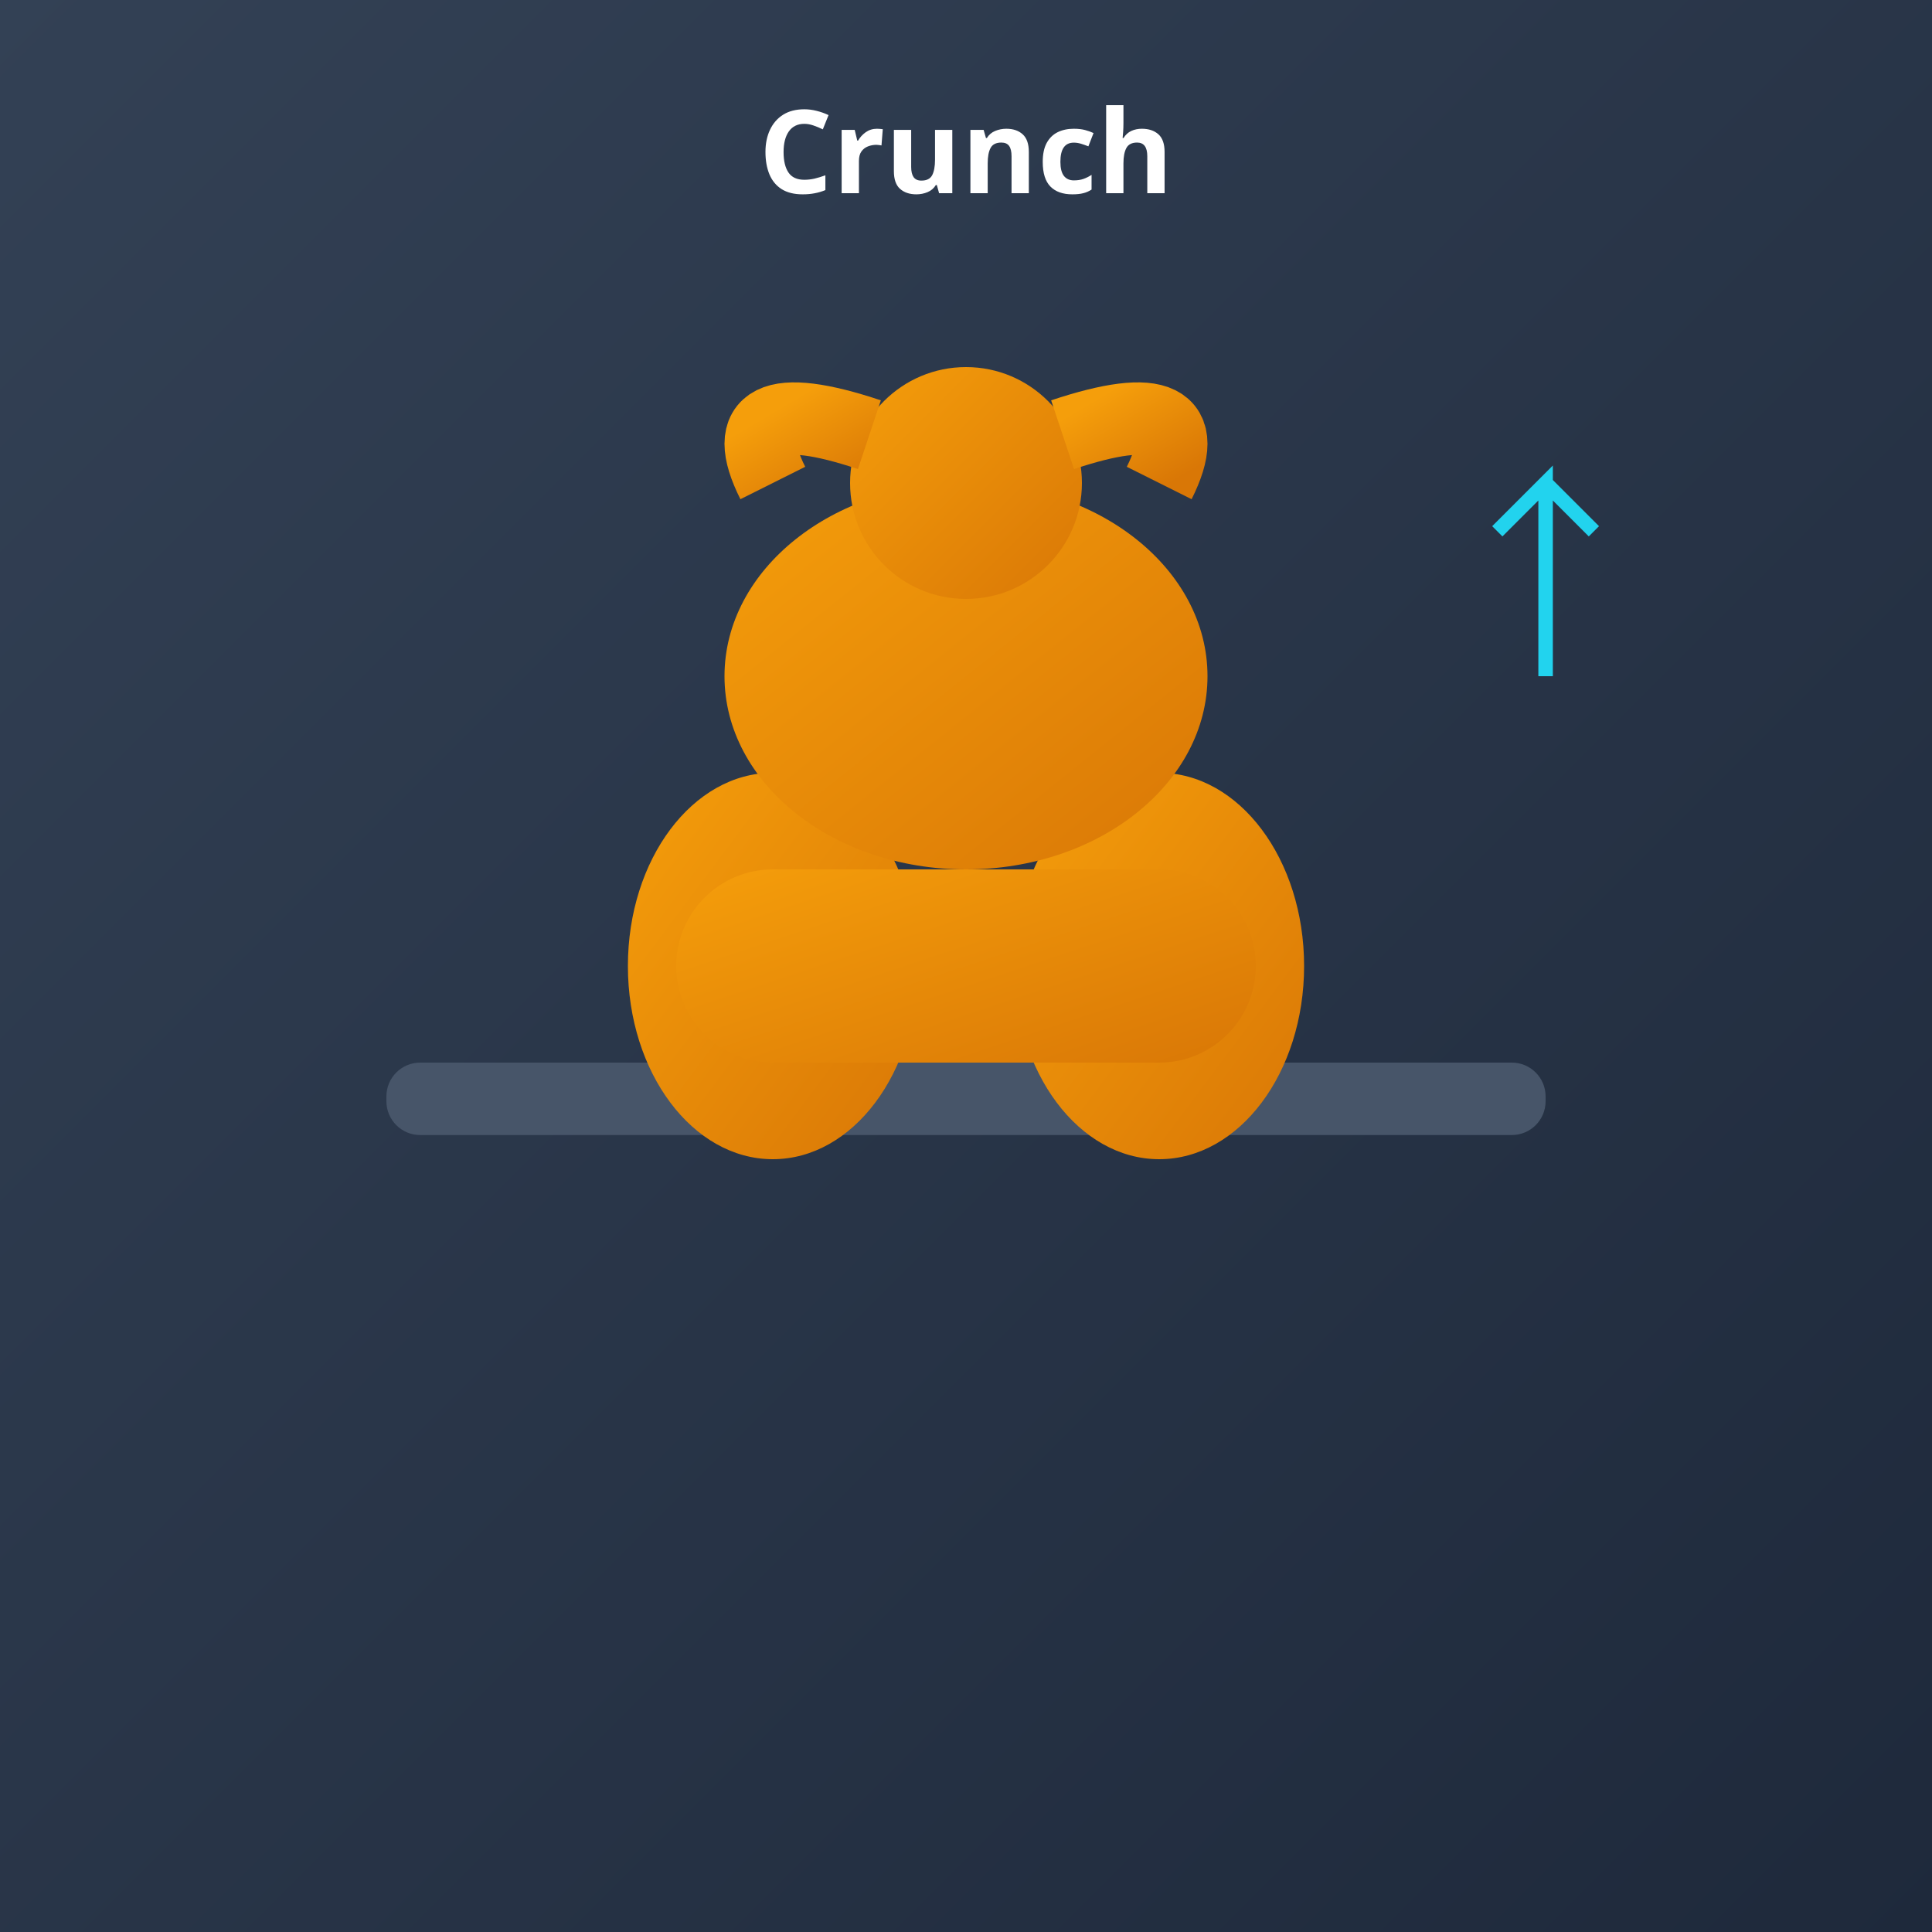
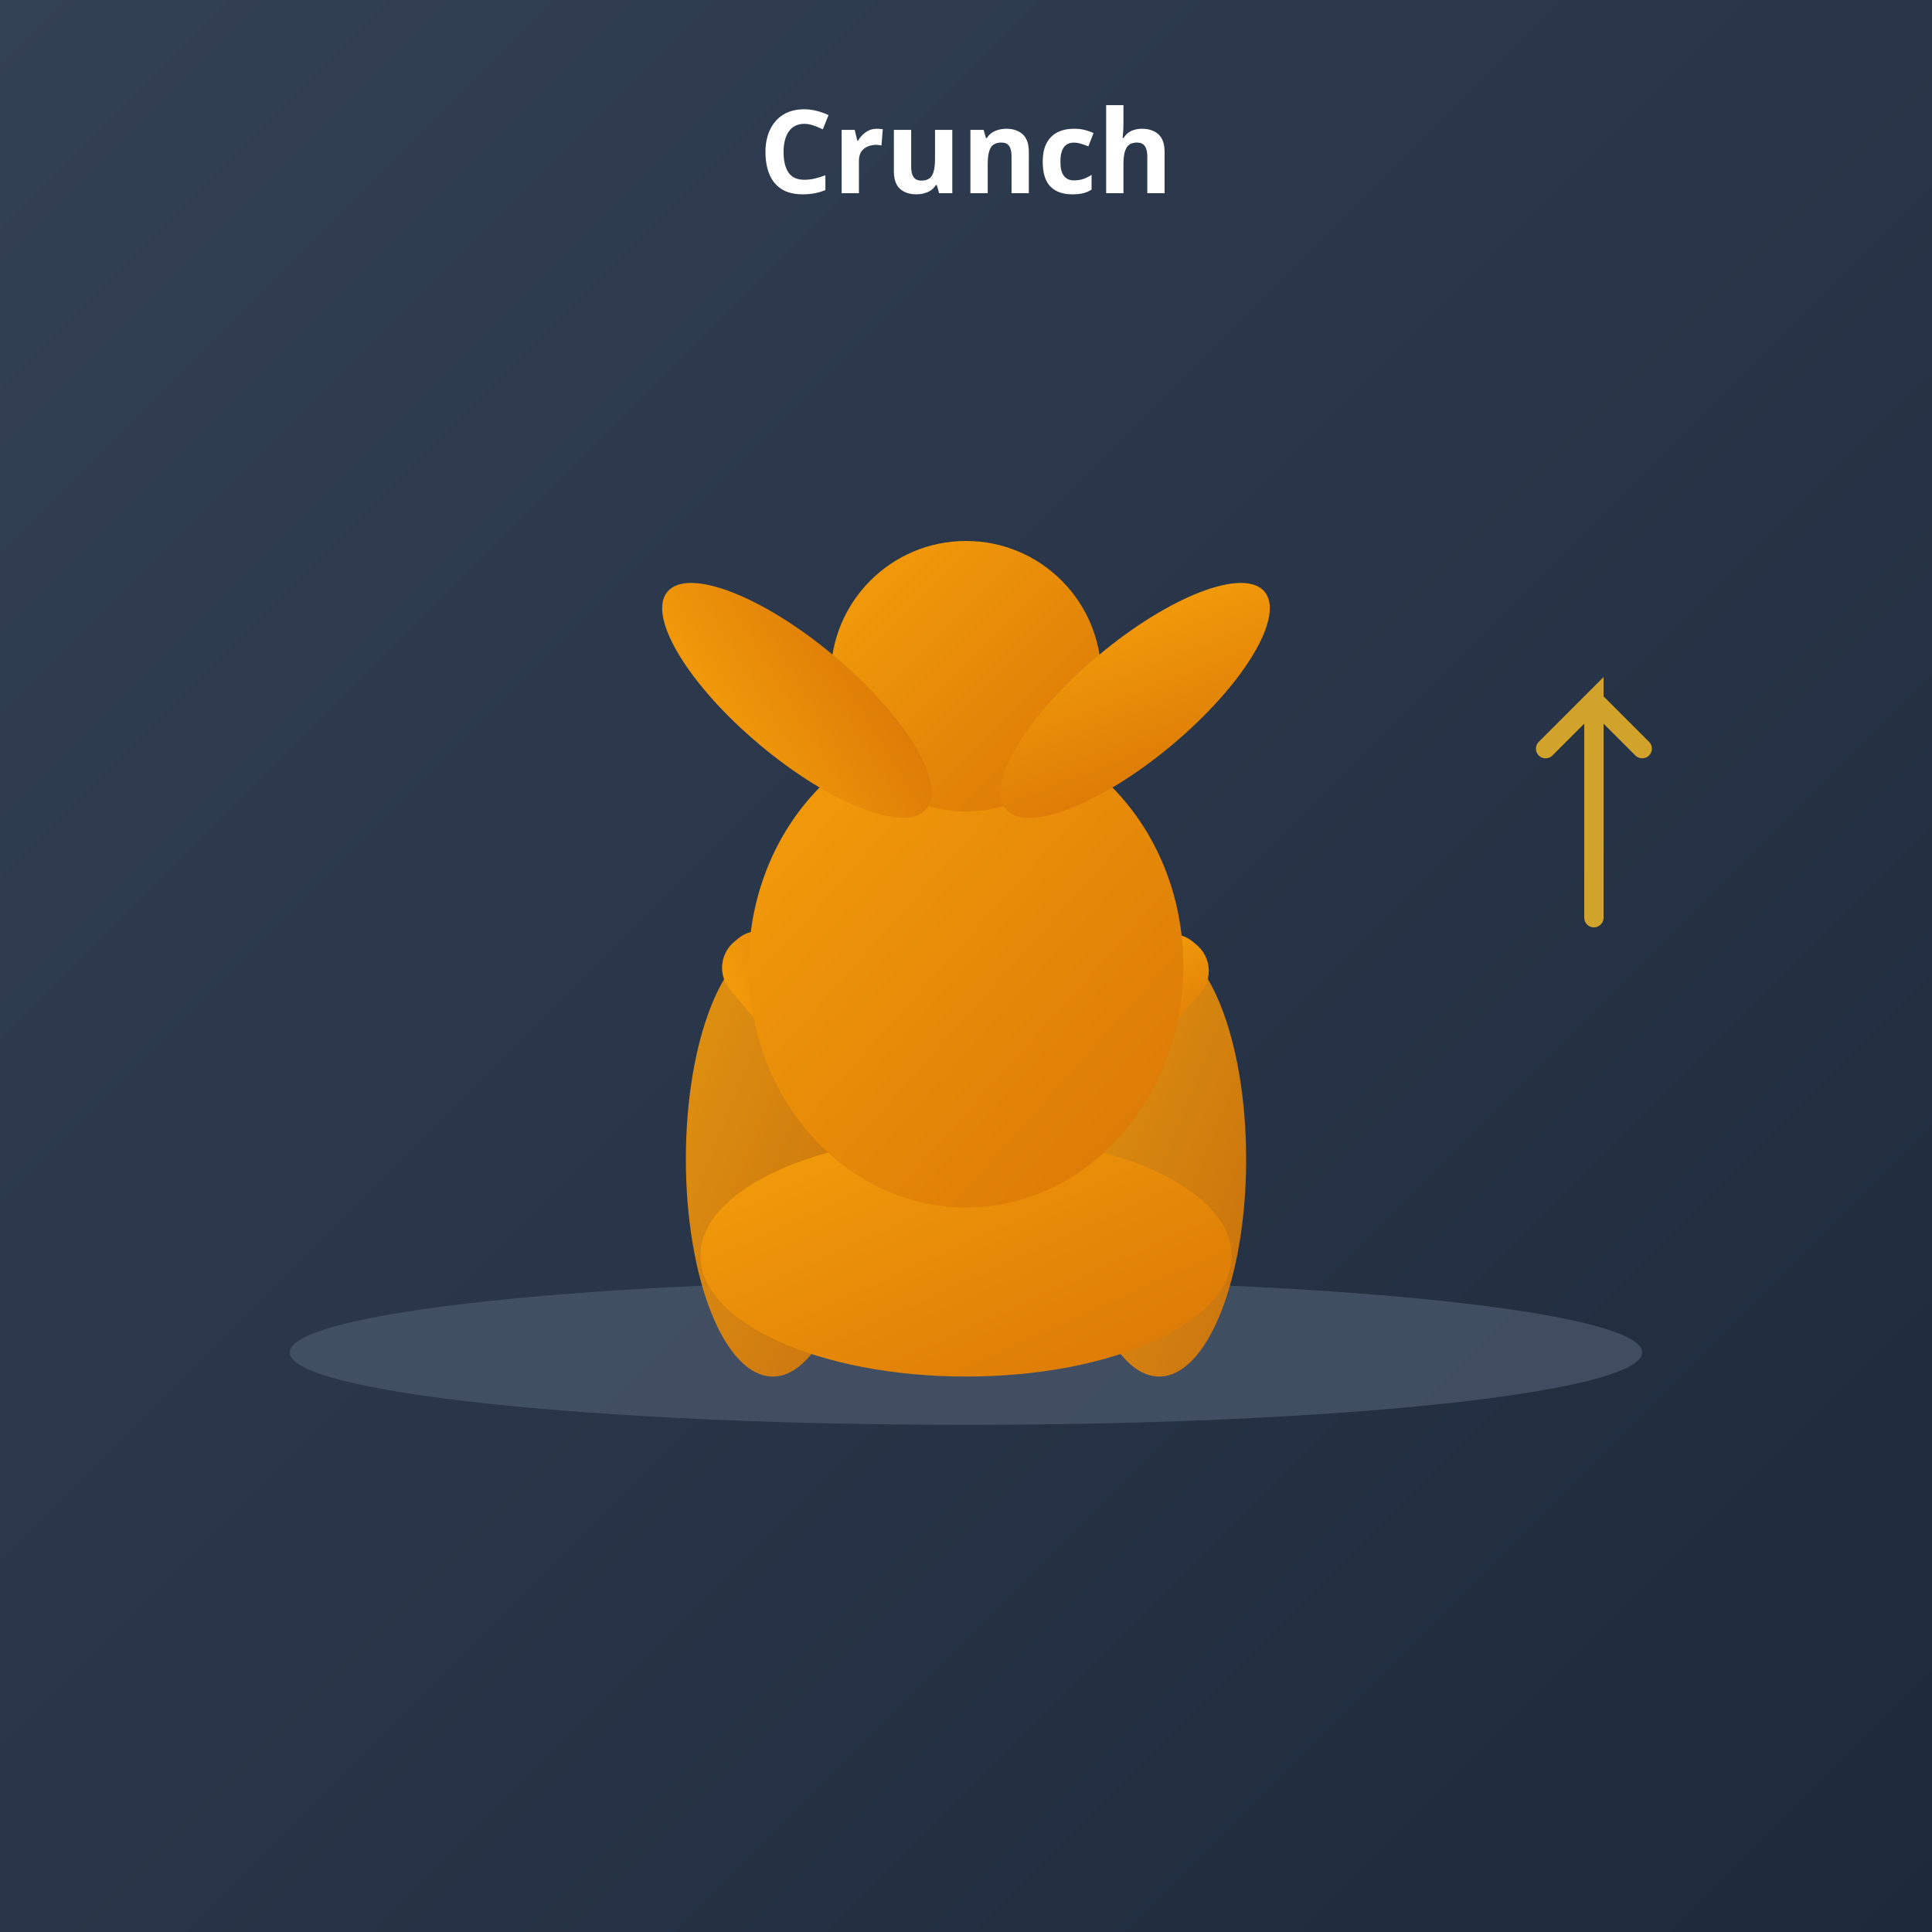
<svg xmlns="http://www.w3.org/2000/svg" width="400" height="400" viewBox="0 0 400 400">
  <defs>
    <linearGradient id="bg8" x1="0%" y1="0%" x2="100%" y2="100%">
      <stop offset="0%" style="stop-color:#334155;stop-opacity:1" />
      <stop offset="100%" style="stop-color:#1e293b;stop-opacity:1" />
    </linearGradient>
    <linearGradient id="body8" x1="0%" y1="0%" x2="100%" y2="100%">
      <stop offset="0%" style="stop-color:#f59e0b;stop-opacity:1" />
      <stop offset="100%" style="stop-color:#d97706;stop-opacity:1" />
    </linearGradient>
  </defs>
  <rect width="400" height="400" fill="url(#bg8)" />
  <text x="200" y="40" font-family="system-ui" font-size="24" font-weight="bold" fill="#ffffff" text-anchor="middle">Crunch</text>
-   <rect x="80" y="220" width="240" height="15" rx="7" fill="#475569" />
-   <ellipse cx="160" cy="200" rx="30" ry="40" fill="url(#body8)" />
-   <ellipse cx="240" cy="200" rx="30" ry="40" fill="url(#body8)" />
-   <rect x="140" y="180" width="120" height="40" rx="20" fill="url(#body8)" />
+   <ellipse cx="200" cy="280" rx="140" ry="15" fill="#475569" opacity="0.8" />
  <g>
-     <ellipse cx="200" cy="140" rx="50" ry="40" fill="url(#body8)">
-       <animate attributeName="cy" values="140;120;140" dur="2s" repeatCount="indefinite" />
-       <animate attributeName="ry" values="40;35;40" dur="2s" repeatCount="indefinite" />
+     <ellipse cx="160" cy="240" rx="18" ry="45" fill="url(#body8)" opacity="0.9" />
+     <ellipse cx="240" cy="240" rx="18" ry="45" fill="url(#body8)" opacity="0.9" />
+     <rect x="145" y="195" width="15" height="40" rx="7" fill="url(#body8)" transform="rotate(-40 152 195)" />
+     <rect x="240" y="195" width="15" height="40" rx="7" fill="url(#body8)" transform="rotate(40 247 195)" />
+   </g>
+   <ellipse cx="200" cy="260" rx="55" ry="25" fill="url(#body8)" />
+   <g>
+     <ellipse cx="200" cy="200" rx="45" ry="50" fill="url(#body8)">
+       <animate attributeName="cy" values="200;180;200" dur="2.5s" repeatCount="indefinite" />
+       <animate attributeName="ry" values="50;45;50" dur="2.5s" repeatCount="indefinite" />
    </ellipse>
-     <circle cx="200" cy="100" r="24" fill="url(#body8)">
-       <animate attributeName="cy" values="100;85;100" dur="2s" repeatCount="indefinite" />
+     <circle cx="200" cy="140" r="28" fill="url(#body8)">
+       <animate attributeName="cy" values="140;115;140" dur="2.5s" repeatCount="indefinite" />
    </circle>
-     <path d="M 160 100 Q 150 80 180 90" stroke="url(#body8)" stroke-width="15" fill="none">
-       <animate attributeName="d" values="M 160 100 Q 150 80 180 90; M 160 85 Q 150 65 180 75; M 160 100 Q 150 80 180 90" dur="2s" repeatCount="indefinite" />
+     <ellipse cx="165" cy="145" rx="12" ry="35" fill="url(#body8)" transform="rotate(-50 165 145)">
+       <animateTransform attributeName="transform" type="rotate" values="-50 165 145; -60 165 130; -50 165 145" dur="2.5s" repeatCount="indefinite" />
+     </ellipse>
+     <ellipse cx="235" cy="145" rx="12" ry="35" fill="url(#body8)" transform="rotate(50 235 145)">
+       <animateTransform attributeName="transform" type="rotate" values="50 235 145; 60 235 130; 50 235 145" dur="2.5s" repeatCount="indefinite" />
+     </ellipse>
+   </g>
+   <g opacity="0.8">
+     <path d="M 330 190 L 330 145 L 320 155 M 330 145 L 340 155" stroke="#fbbf24" stroke-width="4" fill="none" stroke-linecap="round">
+       <animate attributeName="opacity" values="1;0.3;1" dur="2.5s" repeatCount="indefinite" />
    </path>
-     <path d="M 240 100 Q 250 80 220 90" stroke="url(#body8)" stroke-width="15" fill="none">
-       <animate attributeName="d" values="M 240 100 Q 250 80 220 90; M 240 85 Q 250 65 220 75; M 240 100 Q 250 80 220 90" dur="2s" repeatCount="indefinite" />
-     </path>
+     <text x="355" y="175" font-family="system-ui" font-size="14" fill="#fbbf24" font-weight="bold">
+       <animate attributeName="opacity" values="1;0.3;1" dur="2.5s" repeatCount="indefinite" />
+     </text>
  </g>
-   <path d="M 320 140 L 320 100 L 310 110 M 320 100 L 330 110" stroke="#22d3ee" stroke-width="3" fill="none">
-     <animate attributeName="opacity" values="1;0.3;1" dur="2s" repeatCount="indefinite" />
-   </path>
</svg>
